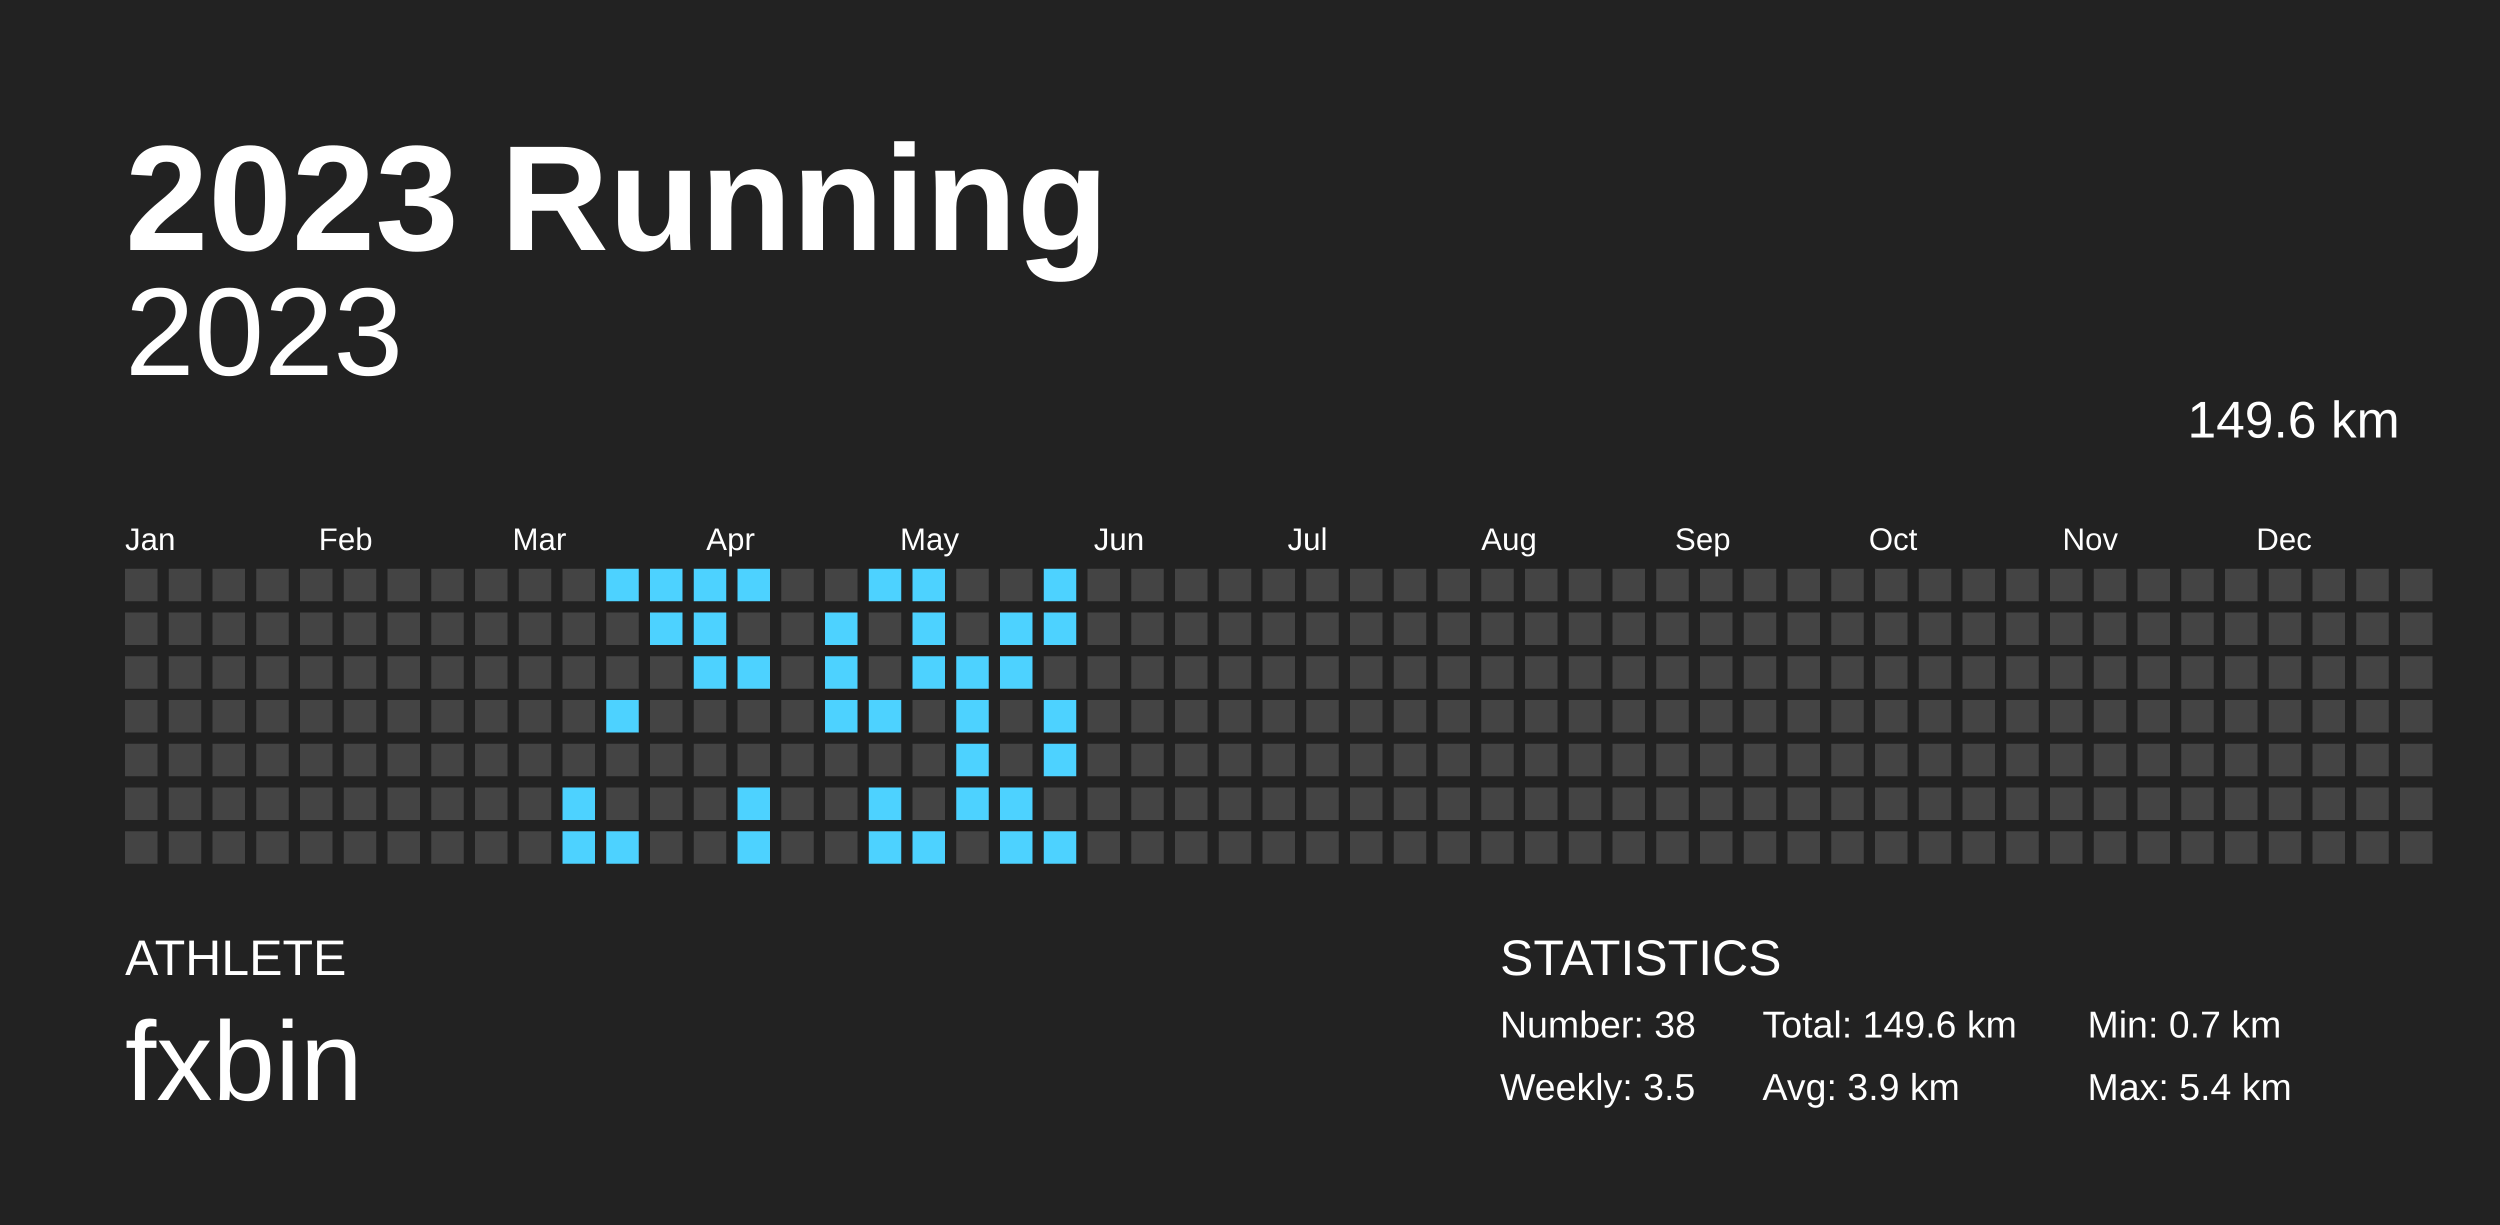
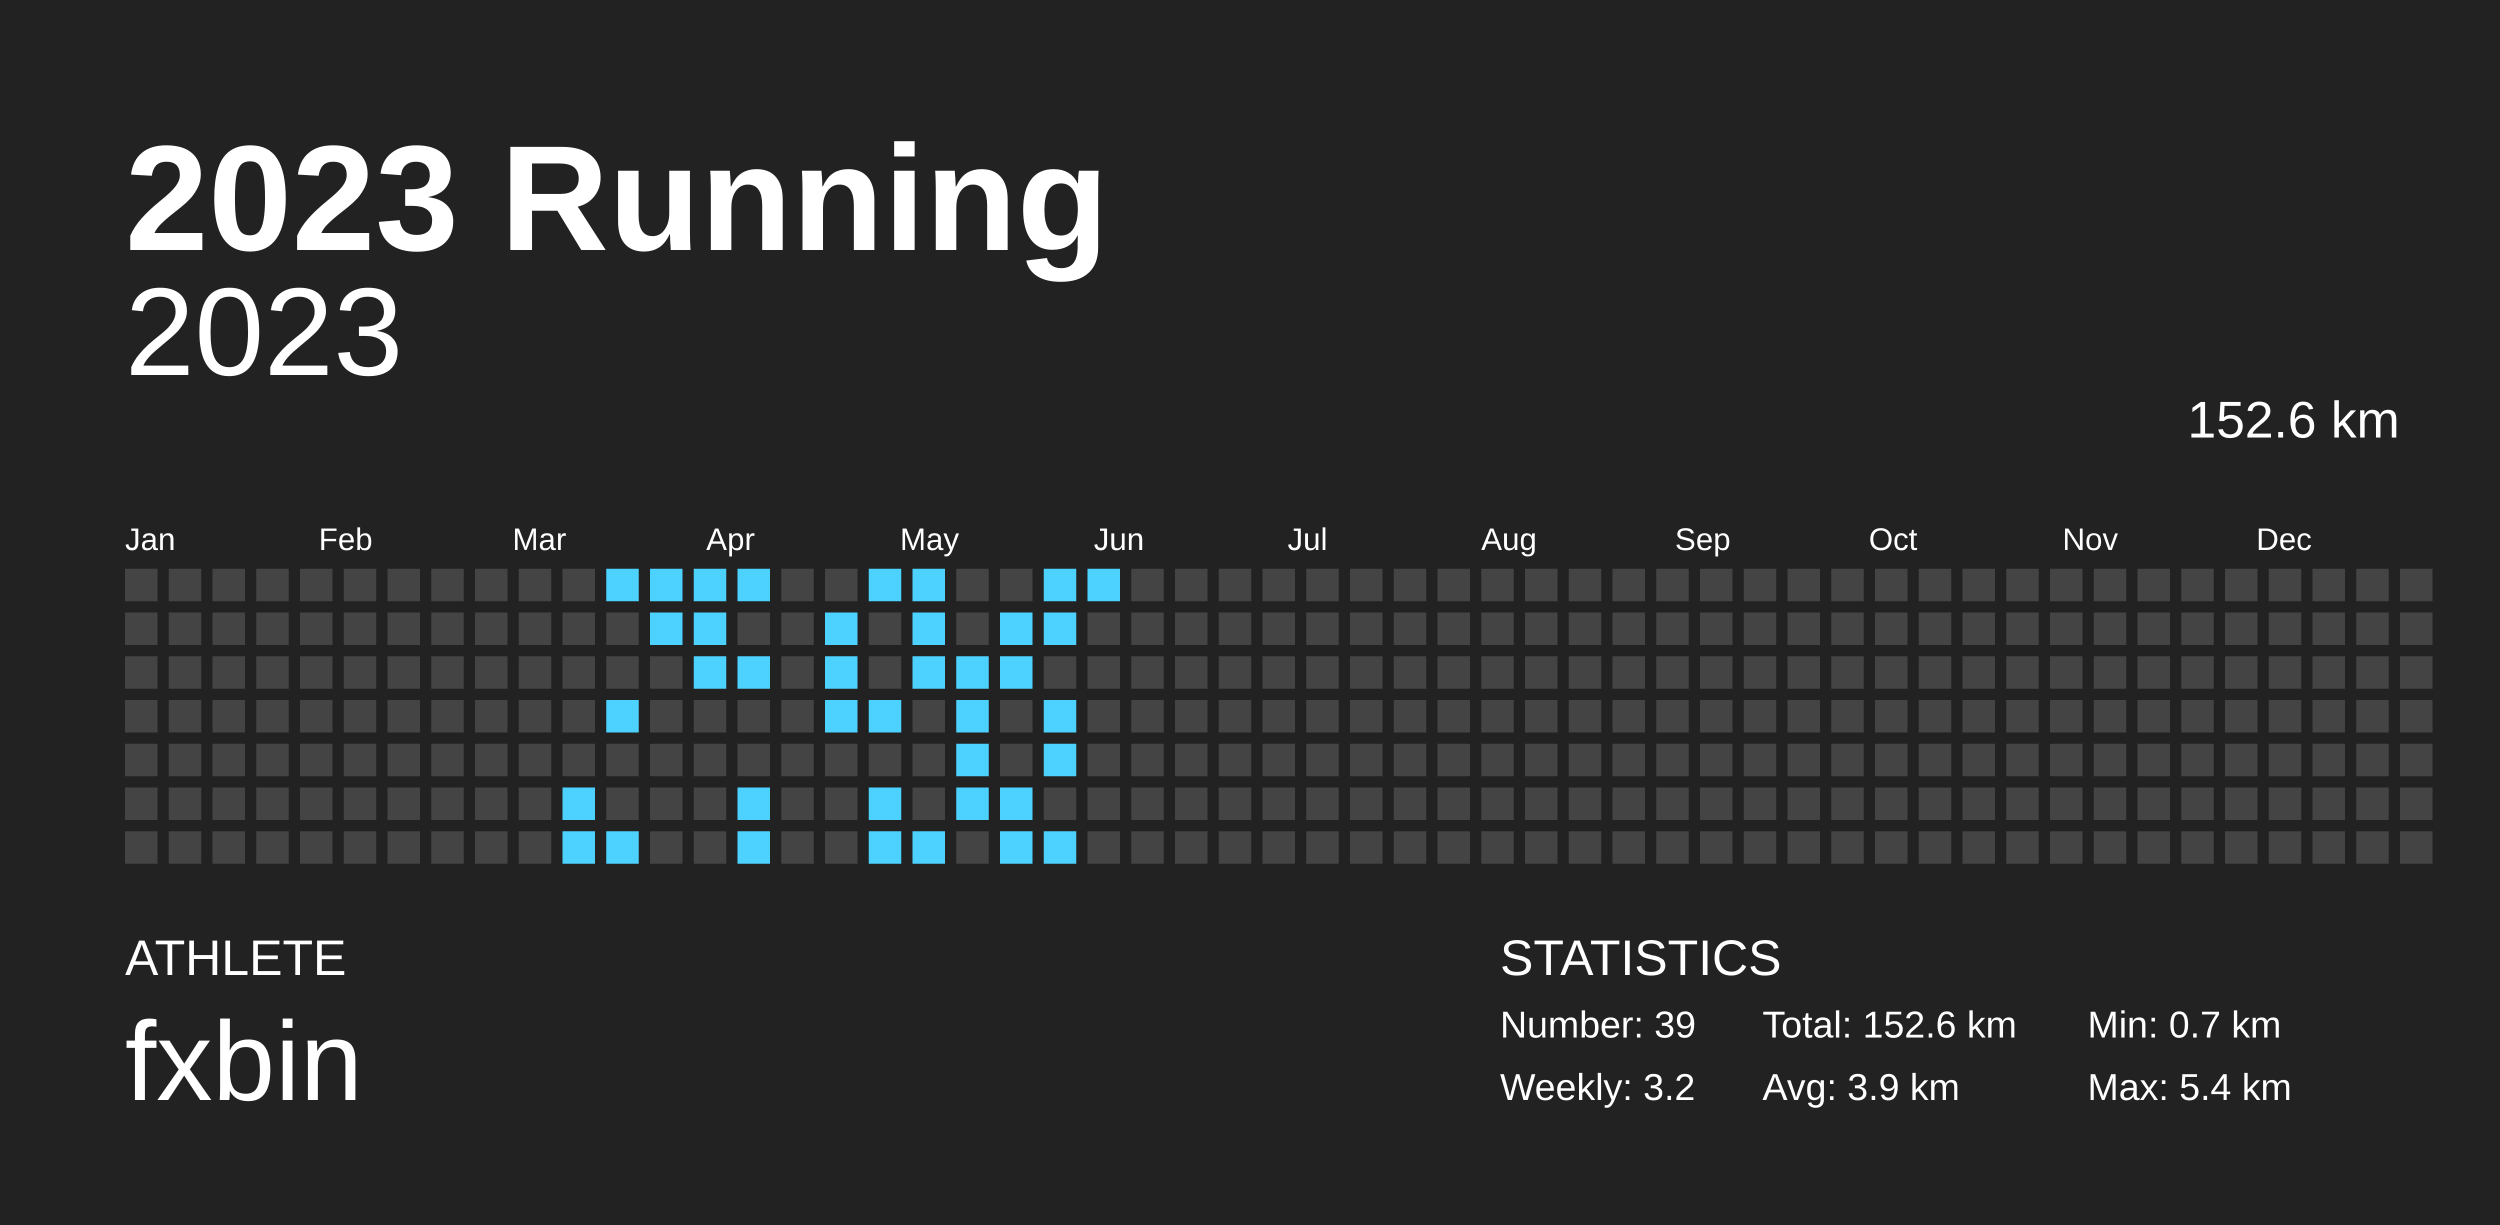
<svg xmlns="http://www.w3.org/2000/svg" baseProfile="full" height="98mm" version="1.1" viewBox="0,0,200,98" width="200mm">
  <defs />
  <rect fill="#222222" height="98" width="200" x="0" y="0" />
  <text fill="#FFFFFF" style="font-size:12px; font-family:Arial; font-weight:bold;" x="10" y="20">2023 Running</text>
  <text fill="#FFFFFF" style="font-size:4px; font-family:Arial" x="10" y="78">ATHLETE</text>
  <text fill="#FFFFFF" style="font-size:9px; font-family:Arial" x="10" y="88">fxbin</text>
  <text fill="#FFFFFF" style="font-size:4px; font-family:Arial" x="120" y="78">STATISTICS</text>
-   <text fill="#FFFFFF" style="font-size:3px; font-family:Arial" x="120" y="83">Number: 38</text>
-   <text fill="#FFFFFF" style="font-size:3px; font-family:Arial" x="120" y="88">Weekly: 3.5</text>
-   <text fill="#FFFFFF" style="font-size:3px; font-family:Arial" x="141" y="83">Total: 149.6 km</text>
+   <text fill="#FFFFFF" style="font-size:3px; font-family:Arial" x="120" y="83">Number: 39</text>
+   <text fill="#FFFFFF" style="font-size:3px; font-family:Arial" x="120" y="88">Weekly: 3.2</text>
+   <text fill="#FFFFFF" style="font-size:3px; font-family:Arial" x="141" y="83">Total: 152.6 km</text>
  <text fill="#FFFFFF" style="font-size:3px; font-family:Arial" x="141" y="88">Avg: 3.9 km</text>
  <text fill="#FFFFFF" style="font-size:3px; font-family:Arial" x="167" y="83">Min: 0.7 km</text>
  <text fill="#FFFFFF" style="font-size:3px; font-family:Arial" x="167" y="88">Max: 5.4 km</text>
  <text alignment-baseline="hanging" fill="#FFFFFF" style="font-size:10.0px; font-family:Arial;" x="10" y="30">2023</text>
-   <text alignment-baseline="hanging" fill="#FFFFFF" style="font-size:4.125px; font-family:Arial;" x="175" y="35">149.6 km</text>
+   <text alignment-baseline="hanging" fill="#FFFFFF" style="font-size:4.125px; font-family:Arial;" x="175" y="35">152.6 km</text>
  <text fill="#FFFFFF" style="font-size:2.5px; font-family:Arial" x="10.0" y="44">Jan</text>
  <text fill="#FFFFFF" style="font-size:2.5px; font-family:Arial" x="25.5" y="44">Feb</text>
  <text fill="#FFFFFF" style="font-size:2.5px; font-family:Arial" x="41.0" y="44">Mar</text>
  <text fill="#FFFFFF" style="font-size:2.5px; font-family:Arial" x="56.5" y="44">Apr</text>
  <text fill="#FFFFFF" style="font-size:2.5px; font-family:Arial" x="72.0" y="44">May</text>
  <text fill="#FFFFFF" style="font-size:2.5px; font-family:Arial" x="87.5" y="44">Jun</text>
  <text fill="#FFFFFF" style="font-size:2.5px; font-family:Arial" x="103.0" y="44">Jul</text>
  <text fill="#FFFFFF" style="font-size:2.5px; font-family:Arial" x="118.5" y="44">Aug</text>
  <text fill="#FFFFFF" style="font-size:2.5px; font-family:Arial" x="134.0" y="44">Sep</text>
  <text fill="#FFFFFF" style="font-size:2.5px; font-family:Arial" x="149.5" y="44">Oct</text>
  <text fill="#FFFFFF" style="font-size:2.5px; font-family:Arial" x="165.0" y="44">Nov</text>
  <text fill="#FFFFFF" style="font-size:2.5px; font-family:Arial" x="180.5" y="44">Dec</text>
  <rect fill="#444444" height="2.6" width="2.6" x="10.0" y="45.5" />
  <rect fill="#444444" height="2.6" width="2.6" x="10.0" y="49.0" />
  <rect fill="#444444" height="2.6" width="2.6" x="10.0" y="52.5" />
  <rect fill="#444444" height="2.6" width="2.6" x="10.0" y="56.0" />
  <rect fill="#444444" height="2.6" width="2.6" x="10.0" y="59.5" />
  <rect fill="#444444" height="2.6" width="2.6" x="10.0" y="63.0" />
  <rect fill="#444444" height="2.6" width="2.6" x="10.0" y="66.5" />
  <rect fill="#444444" height="2.6" width="2.6" x="13.5" y="45.5" />
  <rect fill="#444444" height="2.6" width="2.6" x="13.5" y="49.0" />
  <rect fill="#444444" height="2.6" width="2.6" x="13.5" y="52.5" />
  <rect fill="#444444" height="2.6" width="2.6" x="13.5" y="56.0" />
  <rect fill="#444444" height="2.6" width="2.6" x="13.5" y="59.5" />
  <rect fill="#444444" height="2.6" width="2.6" x="13.5" y="63.0" />
  <rect fill="#444444" height="2.6" width="2.6" x="13.5" y="66.5" />
  <rect fill="#444444" height="2.6" width="2.6" x="17.0" y="45.5" />
  <rect fill="#444444" height="2.6" width="2.6" x="17.0" y="49.0" />
  <rect fill="#444444" height="2.6" width="2.6" x="17.0" y="52.5" />
  <rect fill="#444444" height="2.6" width="2.6" x="17.0" y="56.0" />
  <rect fill="#444444" height="2.6" width="2.6" x="17.0" y="59.5" />
  <rect fill="#444444" height="2.6" width="2.6" x="17.0" y="63.0" />
  <rect fill="#444444" height="2.6" width="2.6" x="17.0" y="66.5" />
  <rect fill="#444444" height="2.6" width="2.6" x="20.5" y="45.5" />
  <rect fill="#444444" height="2.6" width="2.6" x="20.5" y="49.0" />
  <rect fill="#444444" height="2.6" width="2.6" x="20.5" y="52.5" />
  <rect fill="#444444" height="2.6" width="2.6" x="20.5" y="56.0" />
  <rect fill="#444444" height="2.6" width="2.6" x="20.5" y="59.5" />
  <rect fill="#444444" height="2.6" width="2.6" x="20.5" y="63.0" />
  <rect fill="#444444" height="2.6" width="2.6" x="20.5" y="66.5" />
  <rect fill="#444444" height="2.6" width="2.6" x="24.0" y="45.5" />
  <rect fill="#444444" height="2.6" width="2.6" x="24.0" y="49.0" />
  <rect fill="#444444" height="2.6" width="2.6" x="24.0" y="52.5" />
  <rect fill="#444444" height="2.6" width="2.6" x="24.0" y="56.0" />
  <rect fill="#444444" height="2.6" width="2.6" x="24.0" y="59.5" />
  <rect fill="#444444" height="2.6" width="2.6" x="24.0" y="63.0" />
  <rect fill="#444444" height="2.6" width="2.6" x="24.0" y="66.5" />
  <rect fill="#444444" height="2.6" width="2.6" x="27.5" y="45.5" />
  <rect fill="#444444" height="2.6" width="2.6" x="27.5" y="49.0" />
  <rect fill="#444444" height="2.6" width="2.6" x="27.5" y="52.5" />
  <rect fill="#444444" height="2.6" width="2.6" x="27.5" y="56.0" />
  <rect fill="#444444" height="2.6" width="2.6" x="27.5" y="59.5" />
  <rect fill="#444444" height="2.6" width="2.6" x="27.5" y="63.0" />
  <rect fill="#444444" height="2.6" width="2.6" x="27.5" y="66.5" />
  <rect fill="#444444" height="2.6" width="2.6" x="31.0" y="45.5" />
  <rect fill="#444444" height="2.6" width="2.6" x="31.0" y="49.0" />
  <rect fill="#444444" height="2.6" width="2.6" x="31.0" y="52.5" />
  <rect fill="#444444" height="2.6" width="2.6" x="31.0" y="56.0" />
  <rect fill="#444444" height="2.6" width="2.6" x="31.0" y="59.5" />
  <rect fill="#444444" height="2.6" width="2.6" x="31.0" y="63.0" />
  <rect fill="#444444" height="2.6" width="2.6" x="31.0" y="66.5" />
  <rect fill="#444444" height="2.6" width="2.6" x="34.5" y="45.5" />
  <rect fill="#444444" height="2.6" width="2.6" x="34.5" y="49.0" />
  <rect fill="#444444" height="2.6" width="2.6" x="34.5" y="52.5" />
  <rect fill="#444444" height="2.6" width="2.6" x="34.5" y="56.0" />
  <rect fill="#444444" height="2.6" width="2.6" x="34.5" y="59.5" />
  <rect fill="#444444" height="2.6" width="2.6" x="34.5" y="63.0" />
  <rect fill="#444444" height="2.6" width="2.6" x="34.5" y="66.5" />
  <rect fill="#444444" height="2.6" width="2.6" x="38.0" y="45.5" />
  <rect fill="#444444" height="2.6" width="2.6" x="38.0" y="49.0" />
  <rect fill="#444444" height="2.6" width="2.6" x="38.0" y="52.5" />
  <rect fill="#444444" height="2.6" width="2.6" x="38.0" y="56.0" />
  <rect fill="#444444" height="2.6" width="2.6" x="38.0" y="59.5" />
  <rect fill="#444444" height="2.6" width="2.6" x="38.0" y="63.0" />
  <rect fill="#444444" height="2.6" width="2.6" x="38.0" y="66.5" />
  <rect fill="#444444" height="2.6" width="2.6" x="41.5" y="45.5" />
  <rect fill="#444444" height="2.6" width="2.6" x="41.5" y="49.0" />
  <rect fill="#444444" height="2.6" width="2.6" x="41.5" y="52.5" />
  <rect fill="#444444" height="2.6" width="2.6" x="41.5" y="56.0" />
  <rect fill="#444444" height="2.6" width="2.6" x="41.5" y="59.5" />
  <rect fill="#444444" height="2.6" width="2.6" x="41.5" y="63.0" />
  <rect fill="#444444" height="2.6" width="2.6" x="41.5" y="66.5" />
  <rect fill="#444444" height="2.6" width="2.6" x="45.0" y="45.5" />
  <rect fill="#444444" height="2.6" width="2.6" x="45.0" y="49.0" />
  <rect fill="#444444" height="2.6" width="2.6" x="45.0" y="52.5" />
  <rect fill="#444444" height="2.6" width="2.6" x="45.0" y="56.0" />
  <rect fill="#444444" height="2.6" width="2.6" x="45.0" y="59.5" />
  <rect fill="#4dd2ff" height="2.6" width="2.6" x="45.0" y="63.0" />
  <rect fill="#4dd2ff" height="2.6" width="2.6" x="45.0" y="66.5" />
  <rect fill="#4dd2ff" height="2.6" width="2.6" x="48.5" y="45.5" />
  <rect fill="#444444" height="2.6" width="2.6" x="48.5" y="49.0" />
  <rect fill="#444444" height="2.6" width="2.6" x="48.5" y="52.5" />
  <rect fill="#4dd2ff" height="2.6" width="2.6" x="48.5" y="56.0" />
  <rect fill="#444444" height="2.6" width="2.6" x="48.5" y="59.5" />
  <rect fill="#444444" height="2.6" width="2.6" x="48.5" y="63.0" />
  <rect fill="#4dd2ff" height="2.6" width="2.6" x="48.5" y="66.5" />
  <rect fill="#4dd2ff" height="2.6" width="2.6" x="52.0" y="45.5" />
  <rect fill="#4dd2ff" height="2.6" width="2.6" x="52.0" y="49.0" />
  <rect fill="#444444" height="2.6" width="2.6" x="52.0" y="52.5" />
  <rect fill="#444444" height="2.6" width="2.6" x="52.0" y="56.0" />
  <rect fill="#444444" height="2.6" width="2.6" x="52.0" y="59.5" />
  <rect fill="#444444" height="2.6" width="2.6" x="52.0" y="63.0" />
  <rect fill="#444444" height="2.6" width="2.6" x="52.0" y="66.5" />
  <rect fill="#4dd2ff" height="2.6" width="2.6" x="55.5" y="45.5" />
  <rect fill="#4dd2ff" height="2.6" width="2.6" x="55.5" y="49.0" />
  <rect fill="#4dd2ff" height="2.6" width="2.6" x="55.5" y="52.5" />
  <rect fill="#444444" height="2.6" width="2.6" x="55.5" y="56.0" />
  <rect fill="#444444" height="2.6" width="2.6" x="55.5" y="59.5" />
  <rect fill="#444444" height="2.6" width="2.6" x="55.5" y="63.0" />
  <rect fill="#444444" height="2.6" width="2.6" x="55.5" y="66.5" />
  <rect fill="#4dd2ff" height="2.6" width="2.6" x="59.0" y="45.5" />
  <rect fill="#444444" height="2.6" width="2.6" x="59.0" y="49.0" />
  <rect fill="#4dd2ff" height="2.6" width="2.6" x="59.0" y="52.5" />
  <rect fill="#444444" height="2.6" width="2.6" x="59.0" y="56.0" />
  <rect fill="#444444" height="2.6" width="2.6" x="59.0" y="59.5" />
  <rect fill="#4dd2ff" height="2.6" width="2.6" x="59.0" y="63.0" />
  <rect fill="#4dd2ff" height="2.6" width="2.6" x="59.0" y="66.5" />
  <rect fill="#444444" height="2.6" width="2.6" x="62.5" y="45.5" />
  <rect fill="#444444" height="2.6" width="2.6" x="62.5" y="49.0" />
  <rect fill="#444444" height="2.6" width="2.6" x="62.5" y="52.5" />
  <rect fill="#444444" height="2.6" width="2.6" x="62.5" y="56.0" />
  <rect fill="#444444" height="2.6" width="2.6" x="62.5" y="59.5" />
  <rect fill="#444444" height="2.6" width="2.6" x="62.5" y="63.0" />
  <rect fill="#444444" height="2.6" width="2.6" x="62.5" y="66.5" />
  <rect fill="#444444" height="2.6" width="2.6" x="66.0" y="45.5" />
  <rect fill="#4dd2ff" height="2.6" width="2.6" x="66.0" y="49.0" />
  <rect fill="#4dd2ff" height="2.6" width="2.6" x="66.0" y="52.5" />
  <rect fill="#4dd2ff" height="2.6" width="2.6" x="66.0" y="56.0" />
  <rect fill="#444444" height="2.6" width="2.6" x="66.0" y="59.5" />
  <rect fill="#444444" height="2.6" width="2.6" x="66.0" y="63.0" />
  <rect fill="#444444" height="2.6" width="2.6" x="66.0" y="66.5" />
  <rect fill="#4dd2ff" height="2.6" width="2.6" x="69.5" y="45.5" />
  <rect fill="#444444" height="2.6" width="2.6" x="69.5" y="49.0" />
  <rect fill="#444444" height="2.6" width="2.6" x="69.5" y="52.5" />
  <rect fill="#4dd2ff" height="2.6" width="2.6" x="69.5" y="56.0" />
  <rect fill="#444444" height="2.6" width="2.6" x="69.5" y="59.5" />
  <rect fill="#4dd2ff" height="2.6" width="2.6" x="69.5" y="63.0" />
  <rect fill="#4dd2ff" height="2.6" width="2.6" x="69.5" y="66.5" />
  <rect fill="#4dd2ff" height="2.6" width="2.6" x="73.0" y="45.5" />
  <rect fill="#4dd2ff" height="2.6" width="2.6" x="73.0" y="49.0" />
  <rect fill="#4dd2ff" height="2.6" width="2.6" x="73.0" y="52.5" />
  <rect fill="#444444" height="2.6" width="2.6" x="73.0" y="56.0" />
  <rect fill="#444444" height="2.6" width="2.6" x="73.0" y="59.5" />
  <rect fill="#444444" height="2.6" width="2.6" x="73.0" y="63.0" />
  <rect fill="#4dd2ff" height="2.6" width="2.6" x="73.0" y="66.5" />
  <rect fill="#444444" height="2.6" width="2.6" x="76.5" y="45.5" />
  <rect fill="#444444" height="2.6" width="2.6" x="76.5" y="49.0" />
  <rect fill="#4dd2ff" height="2.6" width="2.6" x="76.5" y="52.5" />
  <rect fill="#4dd2ff" height="2.6" width="2.6" x="76.5" y="56.0" />
  <rect fill="#4dd2ff" height="2.6" width="2.6" x="76.5" y="59.5" />
  <rect fill="#4dd2ff" height="2.6" width="2.6" x="76.5" y="63.0" />
  <rect fill="#444444" height="2.6" width="2.6" x="76.5" y="66.5" />
  <rect fill="#444444" height="2.6" width="2.6" x="80.0" y="45.5" />
  <rect fill="#4dd2ff" height="2.6" width="2.6" x="80.0" y="49.0" />
  <rect fill="#4dd2ff" height="2.6" width="2.6" x="80.0" y="52.5" />
  <rect fill="#444444" height="2.6" width="2.6" x="80.0" y="56.0" />
  <rect fill="#444444" height="2.6" width="2.6" x="80.0" y="59.5" />
  <rect fill="#4dd2ff" height="2.6" width="2.6" x="80.0" y="63.0" />
  <rect fill="#4dd2ff" height="2.6" width="2.6" x="80.0" y="66.5" />
  <rect fill="#4dd2ff" height="2.6" width="2.6" x="83.5" y="45.5" />
  <rect fill="#4dd2ff" height="2.6" width="2.6" x="83.5" y="49.0" />
  <rect fill="#444444" height="2.6" width="2.6" x="83.5" y="52.5" />
  <rect fill="#4dd2ff" height="2.6" width="2.6" x="83.5" y="56.0" />
  <rect fill="#4dd2ff" height="2.6" width="2.6" x="83.5" y="59.5" />
  <rect fill="#444444" height="2.6" width="2.6" x="83.5" y="63.0" />
  <rect fill="#4dd2ff" height="2.6" width="2.6" x="83.5" y="66.5" />
-   <rect fill="#444444" height="2.6" width="2.6" x="87.0" y="45.5" />
+   <rect fill="#4dd2ff" height="2.6" width="2.6" x="87.0" y="45.5" />
  <rect fill="#444444" height="2.6" width="2.6" x="87.0" y="49.0" />
  <rect fill="#444444" height="2.6" width="2.6" x="87.0" y="52.5" />
  <rect fill="#444444" height="2.6" width="2.6" x="87.0" y="56.0" />
  <rect fill="#444444" height="2.6" width="2.6" x="87.0" y="59.5" />
  <rect fill="#444444" height="2.6" width="2.6" x="87.0" y="63.0" />
  <rect fill="#444444" height="2.6" width="2.6" x="87.0" y="66.5" />
  <rect fill="#444444" height="2.6" width="2.6" x="90.5" y="45.5" />
  <rect fill="#444444" height="2.6" width="2.6" x="90.5" y="49.0" />
  <rect fill="#444444" height="2.6" width="2.6" x="90.5" y="52.5" />
  <rect fill="#444444" height="2.6" width="2.6" x="90.5" y="56.0" />
  <rect fill="#444444" height="2.6" width="2.6" x="90.5" y="59.5" />
  <rect fill="#444444" height="2.6" width="2.6" x="90.5" y="63.0" />
  <rect fill="#444444" height="2.6" width="2.6" x="90.5" y="66.5" />
  <rect fill="#444444" height="2.6" width="2.6" x="94.0" y="45.5" />
  <rect fill="#444444" height="2.6" width="2.6" x="94.0" y="49.0" />
  <rect fill="#444444" height="2.6" width="2.6" x="94.0" y="52.5" />
  <rect fill="#444444" height="2.6" width="2.6" x="94.0" y="56.0" />
  <rect fill="#444444" height="2.6" width="2.6" x="94.0" y="59.5" />
  <rect fill="#444444" height="2.6" width="2.6" x="94.0" y="63.0" />
  <rect fill="#444444" height="2.6" width="2.6" x="94.0" y="66.5" />
  <rect fill="#444444" height="2.6" width="2.6" x="97.5" y="45.5" />
  <rect fill="#444444" height="2.6" width="2.6" x="97.5" y="49.0" />
  <rect fill="#444444" height="2.6" width="2.6" x="97.5" y="52.5" />
  <rect fill="#444444" height="2.6" width="2.6" x="97.5" y="56.0" />
  <rect fill="#444444" height="2.6" width="2.6" x="97.5" y="59.5" />
  <rect fill="#444444" height="2.6" width="2.6" x="97.5" y="63.0" />
  <rect fill="#444444" height="2.6" width="2.6" x="97.5" y="66.5" />
  <rect fill="#444444" height="2.6" width="2.6" x="101.0" y="45.5" />
  <rect fill="#444444" height="2.6" width="2.6" x="101.0" y="49.0" />
  <rect fill="#444444" height="2.6" width="2.6" x="101.0" y="52.5" />
  <rect fill="#444444" height="2.6" width="2.6" x="101.0" y="56.0" />
  <rect fill="#444444" height="2.6" width="2.6" x="101.0" y="59.5" />
  <rect fill="#444444" height="2.6" width="2.6" x="101.0" y="63.0" />
  <rect fill="#444444" height="2.6" width="2.6" x="101.0" y="66.5" />
  <rect fill="#444444" height="2.6" width="2.6" x="104.5" y="45.5" />
  <rect fill="#444444" height="2.6" width="2.6" x="104.5" y="49.0" />
  <rect fill="#444444" height="2.6" width="2.6" x="104.5" y="52.5" />
  <rect fill="#444444" height="2.6" width="2.6" x="104.5" y="56.0" />
  <rect fill="#444444" height="2.6" width="2.6" x="104.5" y="59.5" />
  <rect fill="#444444" height="2.6" width="2.6" x="104.5" y="63.0" />
  <rect fill="#444444" height="2.6" width="2.6" x="104.5" y="66.5" />
  <rect fill="#444444" height="2.6" width="2.6" x="108.0" y="45.5" />
  <rect fill="#444444" height="2.6" width="2.6" x="108.0" y="49.0" />
  <rect fill="#444444" height="2.6" width="2.6" x="108.0" y="52.5" />
  <rect fill="#444444" height="2.6" width="2.6" x="108.0" y="56.0" />
  <rect fill="#444444" height="2.6" width="2.6" x="108.0" y="59.5" />
  <rect fill="#444444" height="2.6" width="2.6" x="108.0" y="63.0" />
  <rect fill="#444444" height="2.6" width="2.6" x="108.0" y="66.5" />
  <rect fill="#444444" height="2.6" width="2.6" x="111.5" y="45.5" />
  <rect fill="#444444" height="2.6" width="2.6" x="111.5" y="49.0" />
  <rect fill="#444444" height="2.6" width="2.6" x="111.5" y="52.5" />
  <rect fill="#444444" height="2.6" width="2.6" x="111.5" y="56.0" />
  <rect fill="#444444" height="2.6" width="2.6" x="111.5" y="59.5" />
  <rect fill="#444444" height="2.6" width="2.6" x="111.5" y="63.0" />
  <rect fill="#444444" height="2.6" width="2.6" x="111.5" y="66.5" />
  <rect fill="#444444" height="2.6" width="2.6" x="115.0" y="45.5" />
  <rect fill="#444444" height="2.6" width="2.6" x="115.0" y="49.0" />
  <rect fill="#444444" height="2.6" width="2.6" x="115.0" y="52.5" />
  <rect fill="#444444" height="2.6" width="2.6" x="115.0" y="56.0" />
  <rect fill="#444444" height="2.6" width="2.6" x="115.0" y="59.5" />
  <rect fill="#444444" height="2.6" width="2.6" x="115.0" y="63.0" />
  <rect fill="#444444" height="2.6" width="2.6" x="115.0" y="66.5" />
  <rect fill="#444444" height="2.6" width="2.6" x="118.5" y="45.5" />
  <rect fill="#444444" height="2.6" width="2.6" x="118.5" y="49.0" />
  <rect fill="#444444" height="2.6" width="2.6" x="118.5" y="52.5" />
  <rect fill="#444444" height="2.6" width="2.6" x="118.5" y="56.0" />
  <rect fill="#444444" height="2.6" width="2.6" x="118.5" y="59.5" />
  <rect fill="#444444" height="2.6" width="2.6" x="118.5" y="63.0" />
  <rect fill="#444444" height="2.6" width="2.6" x="118.5" y="66.5" />
  <rect fill="#444444" height="2.6" width="2.6" x="122.0" y="45.5" />
  <rect fill="#444444" height="2.6" width="2.6" x="122.0" y="49.0" />
  <rect fill="#444444" height="2.6" width="2.6" x="122.0" y="52.5" />
  <rect fill="#444444" height="2.6" width="2.6" x="122.0" y="56.0" />
  <rect fill="#444444" height="2.6" width="2.6" x="122.0" y="59.5" />
  <rect fill="#444444" height="2.6" width="2.6" x="122.0" y="63.0" />
  <rect fill="#444444" height="2.6" width="2.6" x="122.0" y="66.5" />
  <rect fill="#444444" height="2.6" width="2.6" x="125.5" y="45.5" />
  <rect fill="#444444" height="2.6" width="2.6" x="125.5" y="49.0" />
  <rect fill="#444444" height="2.6" width="2.6" x="125.5" y="52.5" />
  <rect fill="#444444" height="2.6" width="2.6" x="125.5" y="56.0" />
  <rect fill="#444444" height="2.6" width="2.6" x="125.5" y="59.5" />
  <rect fill="#444444" height="2.6" width="2.6" x="125.5" y="63.0" />
  <rect fill="#444444" height="2.6" width="2.6" x="125.5" y="66.5" />
  <rect fill="#444444" height="2.6" width="2.6" x="129.0" y="45.5" />
  <rect fill="#444444" height="2.6" width="2.6" x="129.0" y="49.0" />
  <rect fill="#444444" height="2.6" width="2.6" x="129.0" y="52.5" />
  <rect fill="#444444" height="2.6" width="2.6" x="129.0" y="56.0" />
  <rect fill="#444444" height="2.6" width="2.6" x="129.0" y="59.5" />
  <rect fill="#444444" height="2.6" width="2.6" x="129.0" y="63.0" />
  <rect fill="#444444" height="2.6" width="2.6" x="129.0" y="66.5" />
  <rect fill="#444444" height="2.6" width="2.6" x="132.5" y="45.5" />
  <rect fill="#444444" height="2.6" width="2.6" x="132.5" y="49.0" />
  <rect fill="#444444" height="2.6" width="2.6" x="132.5" y="52.5" />
  <rect fill="#444444" height="2.6" width="2.6" x="132.5" y="56.0" />
  <rect fill="#444444" height="2.6" width="2.6" x="132.5" y="59.5" />
  <rect fill="#444444" height="2.6" width="2.6" x="132.5" y="63.0" />
  <rect fill="#444444" height="2.6" width="2.6" x="132.5" y="66.5" />
  <rect fill="#444444" height="2.6" width="2.6" x="136.0" y="45.5" />
  <rect fill="#444444" height="2.6" width="2.6" x="136.0" y="49.0" />
  <rect fill="#444444" height="2.6" width="2.6" x="136.0" y="52.5" />
  <rect fill="#444444" height="2.6" width="2.6" x="136.0" y="56.0" />
  <rect fill="#444444" height="2.6" width="2.6" x="136.0" y="59.5" />
  <rect fill="#444444" height="2.6" width="2.6" x="136.0" y="63.0" />
  <rect fill="#444444" height="2.6" width="2.6" x="136.0" y="66.5" />
  <rect fill="#444444" height="2.6" width="2.6" x="139.5" y="45.5" />
  <rect fill="#444444" height="2.6" width="2.6" x="139.5" y="49.0" />
  <rect fill="#444444" height="2.6" width="2.6" x="139.5" y="52.5" />
  <rect fill="#444444" height="2.6" width="2.6" x="139.5" y="56.0" />
  <rect fill="#444444" height="2.6" width="2.6" x="139.5" y="59.5" />
  <rect fill="#444444" height="2.6" width="2.6" x="139.5" y="63.0" />
  <rect fill="#444444" height="2.6" width="2.6" x="139.5" y="66.5" />
  <rect fill="#444444" height="2.6" width="2.6" x="143.0" y="45.5" />
  <rect fill="#444444" height="2.6" width="2.6" x="143.0" y="49.0" />
  <rect fill="#444444" height="2.6" width="2.6" x="143.0" y="52.5" />
  <rect fill="#444444" height="2.6" width="2.6" x="143.0" y="56.0" />
  <rect fill="#444444" height="2.6" width="2.6" x="143.0" y="59.5" />
  <rect fill="#444444" height="2.6" width="2.6" x="143.0" y="63.0" />
  <rect fill="#444444" height="2.6" width="2.6" x="143.0" y="66.5" />
  <rect fill="#444444" height="2.6" width="2.6" x="146.5" y="45.5" />
  <rect fill="#444444" height="2.6" width="2.6" x="146.5" y="49.0" />
  <rect fill="#444444" height="2.6" width="2.6" x="146.5" y="52.5" />
  <rect fill="#444444" height="2.6" width="2.6" x="146.5" y="56.0" />
  <rect fill="#444444" height="2.6" width="2.6" x="146.5" y="59.5" />
  <rect fill="#444444" height="2.6" width="2.6" x="146.5" y="63.0" />
  <rect fill="#444444" height="2.6" width="2.6" x="146.5" y="66.5" />
  <rect fill="#444444" height="2.6" width="2.6" x="150.0" y="45.5" />
  <rect fill="#444444" height="2.6" width="2.6" x="150.0" y="49.0" />
  <rect fill="#444444" height="2.6" width="2.6" x="150.0" y="52.5" />
  <rect fill="#444444" height="2.6" width="2.6" x="150.0" y="56.0" />
  <rect fill="#444444" height="2.6" width="2.6" x="150.0" y="59.5" />
  <rect fill="#444444" height="2.6" width="2.6" x="150.0" y="63.0" />
  <rect fill="#444444" height="2.6" width="2.6" x="150.0" y="66.5" />
  <rect fill="#444444" height="2.6" width="2.6" x="153.5" y="45.5" />
  <rect fill="#444444" height="2.6" width="2.6" x="153.5" y="49.0" />
  <rect fill="#444444" height="2.6" width="2.6" x="153.5" y="52.5" />
  <rect fill="#444444" height="2.6" width="2.6" x="153.5" y="56.0" />
  <rect fill="#444444" height="2.6" width="2.6" x="153.5" y="59.5" />
  <rect fill="#444444" height="2.6" width="2.6" x="153.5" y="63.0" />
  <rect fill="#444444" height="2.6" width="2.6" x="153.5" y="66.5" />
  <rect fill="#444444" height="2.6" width="2.6" x="157.0" y="45.5" />
  <rect fill="#444444" height="2.6" width="2.6" x="157.0" y="49.0" />
  <rect fill="#444444" height="2.6" width="2.6" x="157.0" y="52.5" />
  <rect fill="#444444" height="2.6" width="2.6" x="157.0" y="56.0" />
  <rect fill="#444444" height="2.6" width="2.6" x="157.0" y="59.5" />
  <rect fill="#444444" height="2.6" width="2.6" x="157.0" y="63.0" />
  <rect fill="#444444" height="2.6" width="2.6" x="157.0" y="66.5" />
  <rect fill="#444444" height="2.6" width="2.6" x="160.5" y="45.5" />
  <rect fill="#444444" height="2.6" width="2.6" x="160.5" y="49.0" />
  <rect fill="#444444" height="2.6" width="2.6" x="160.5" y="52.5" />
  <rect fill="#444444" height="2.6" width="2.6" x="160.5" y="56.0" />
  <rect fill="#444444" height="2.6" width="2.6" x="160.5" y="59.5" />
  <rect fill="#444444" height="2.6" width="2.6" x="160.5" y="63.0" />
  <rect fill="#444444" height="2.6" width="2.6" x="160.5" y="66.5" />
  <rect fill="#444444" height="2.6" width="2.6" x="164.0" y="45.5" />
  <rect fill="#444444" height="2.6" width="2.6" x="164.0" y="49.0" />
  <rect fill="#444444" height="2.6" width="2.6" x="164.0" y="52.5" />
  <rect fill="#444444" height="2.6" width="2.6" x="164.0" y="56.0" />
  <rect fill="#444444" height="2.6" width="2.6" x="164.0" y="59.5" />
  <rect fill="#444444" height="2.6" width="2.6" x="164.0" y="63.0" />
  <rect fill="#444444" height="2.6" width="2.6" x="164.0" y="66.5" />
  <rect fill="#444444" height="2.6" width="2.6" x="167.5" y="45.5" />
  <rect fill="#444444" height="2.6" width="2.6" x="167.5" y="49.0" />
  <rect fill="#444444" height="2.6" width="2.6" x="167.5" y="52.5" />
  <rect fill="#444444" height="2.6" width="2.6" x="167.5" y="56.0" />
  <rect fill="#444444" height="2.6" width="2.6" x="167.5" y="59.5" />
  <rect fill="#444444" height="2.6" width="2.6" x="167.5" y="63.0" />
  <rect fill="#444444" height="2.6" width="2.6" x="167.5" y="66.5" />
  <rect fill="#444444" height="2.6" width="2.6" x="171.0" y="45.5" />
  <rect fill="#444444" height="2.6" width="2.6" x="171.0" y="49.0" />
  <rect fill="#444444" height="2.6" width="2.6" x="171.0" y="52.5" />
  <rect fill="#444444" height="2.6" width="2.6" x="171.0" y="56.0" />
  <rect fill="#444444" height="2.6" width="2.6" x="171.0" y="59.5" />
  <rect fill="#444444" height="2.6" width="2.6" x="171.0" y="63.0" />
  <rect fill="#444444" height="2.6" width="2.6" x="171.0" y="66.5" />
  <rect fill="#444444" height="2.6" width="2.6" x="174.5" y="45.5" />
  <rect fill="#444444" height="2.6" width="2.6" x="174.5" y="49.0" />
  <rect fill="#444444" height="2.6" width="2.6" x="174.5" y="52.5" />
  <rect fill="#444444" height="2.6" width="2.6" x="174.5" y="56.0" />
  <rect fill="#444444" height="2.6" width="2.6" x="174.5" y="59.5" />
  <rect fill="#444444" height="2.6" width="2.6" x="174.5" y="63.0" />
  <rect fill="#444444" height="2.6" width="2.6" x="174.5" y="66.5" />
  <rect fill="#444444" height="2.6" width="2.6" x="178.0" y="45.5" />
  <rect fill="#444444" height="2.6" width="2.6" x="178.0" y="49.0" />
  <rect fill="#444444" height="2.6" width="2.6" x="178.0" y="52.5" />
  <rect fill="#444444" height="2.6" width="2.6" x="178.0" y="56.0" />
  <rect fill="#444444" height="2.6" width="2.6" x="178.0" y="59.5" />
  <rect fill="#444444" height="2.6" width="2.6" x="178.0" y="63.0" />
  <rect fill="#444444" height="2.6" width="2.6" x="178.0" y="66.5" />
  <rect fill="#444444" height="2.6" width="2.6" x="181.5" y="45.5" />
  <rect fill="#444444" height="2.6" width="2.6" x="181.5" y="49.0" />
  <rect fill="#444444" height="2.6" width="2.6" x="181.5" y="52.5" />
  <rect fill="#444444" height="2.6" width="2.6" x="181.5" y="56.0" />
  <rect fill="#444444" height="2.6" width="2.6" x="181.5" y="59.5" />
  <rect fill="#444444" height="2.6" width="2.6" x="181.5" y="63.0" />
  <rect fill="#444444" height="2.6" width="2.6" x="181.5" y="66.5" />
  <rect fill="#444444" height="2.6" width="2.6" x="185.0" y="45.5" />
  <rect fill="#444444" height="2.6" width="2.6" x="185.0" y="49.0" />
  <rect fill="#444444" height="2.6" width="2.6" x="185.0" y="52.5" />
  <rect fill="#444444" height="2.6" width="2.6" x="185.0" y="56.0" />
  <rect fill="#444444" height="2.6" width="2.6" x="185.0" y="59.5" />
  <rect fill="#444444" height="2.6" width="2.6" x="185.0" y="63.0" />
  <rect fill="#444444" height="2.6" width="2.6" x="185.0" y="66.5" />
  <rect fill="#444444" height="2.6" width="2.6" x="188.5" y="45.5" />
  <rect fill="#444444" height="2.6" width="2.6" x="188.5" y="49.0" />
  <rect fill="#444444" height="2.6" width="2.6" x="188.5" y="52.5" />
  <rect fill="#444444" height="2.6" width="2.6" x="188.5" y="56.0" />
  <rect fill="#444444" height="2.6" width="2.6" x="188.5" y="59.5" />
  <rect fill="#444444" height="2.6" width="2.6" x="188.5" y="63.0" />
  <rect fill="#444444" height="2.6" width="2.6" x="188.5" y="66.5" />
  <rect fill="#444444" height="2.6" width="2.6" x="192.0" y="45.5" />
  <rect fill="#444444" height="2.6" width="2.6" x="192.0" y="49.0" />
  <rect fill="#444444" height="2.6" width="2.6" x="192.0" y="52.5" />
  <rect fill="#444444" height="2.6" width="2.6" x="192.0" y="56.0" />
  <rect fill="#444444" height="2.6" width="2.6" x="192.0" y="59.5" />
  <rect fill="#444444" height="2.6" width="2.6" x="192.0" y="63.0" />
  <rect fill="#444444" height="2.6" width="2.6" x="192.0" y="66.5" />
</svg>
